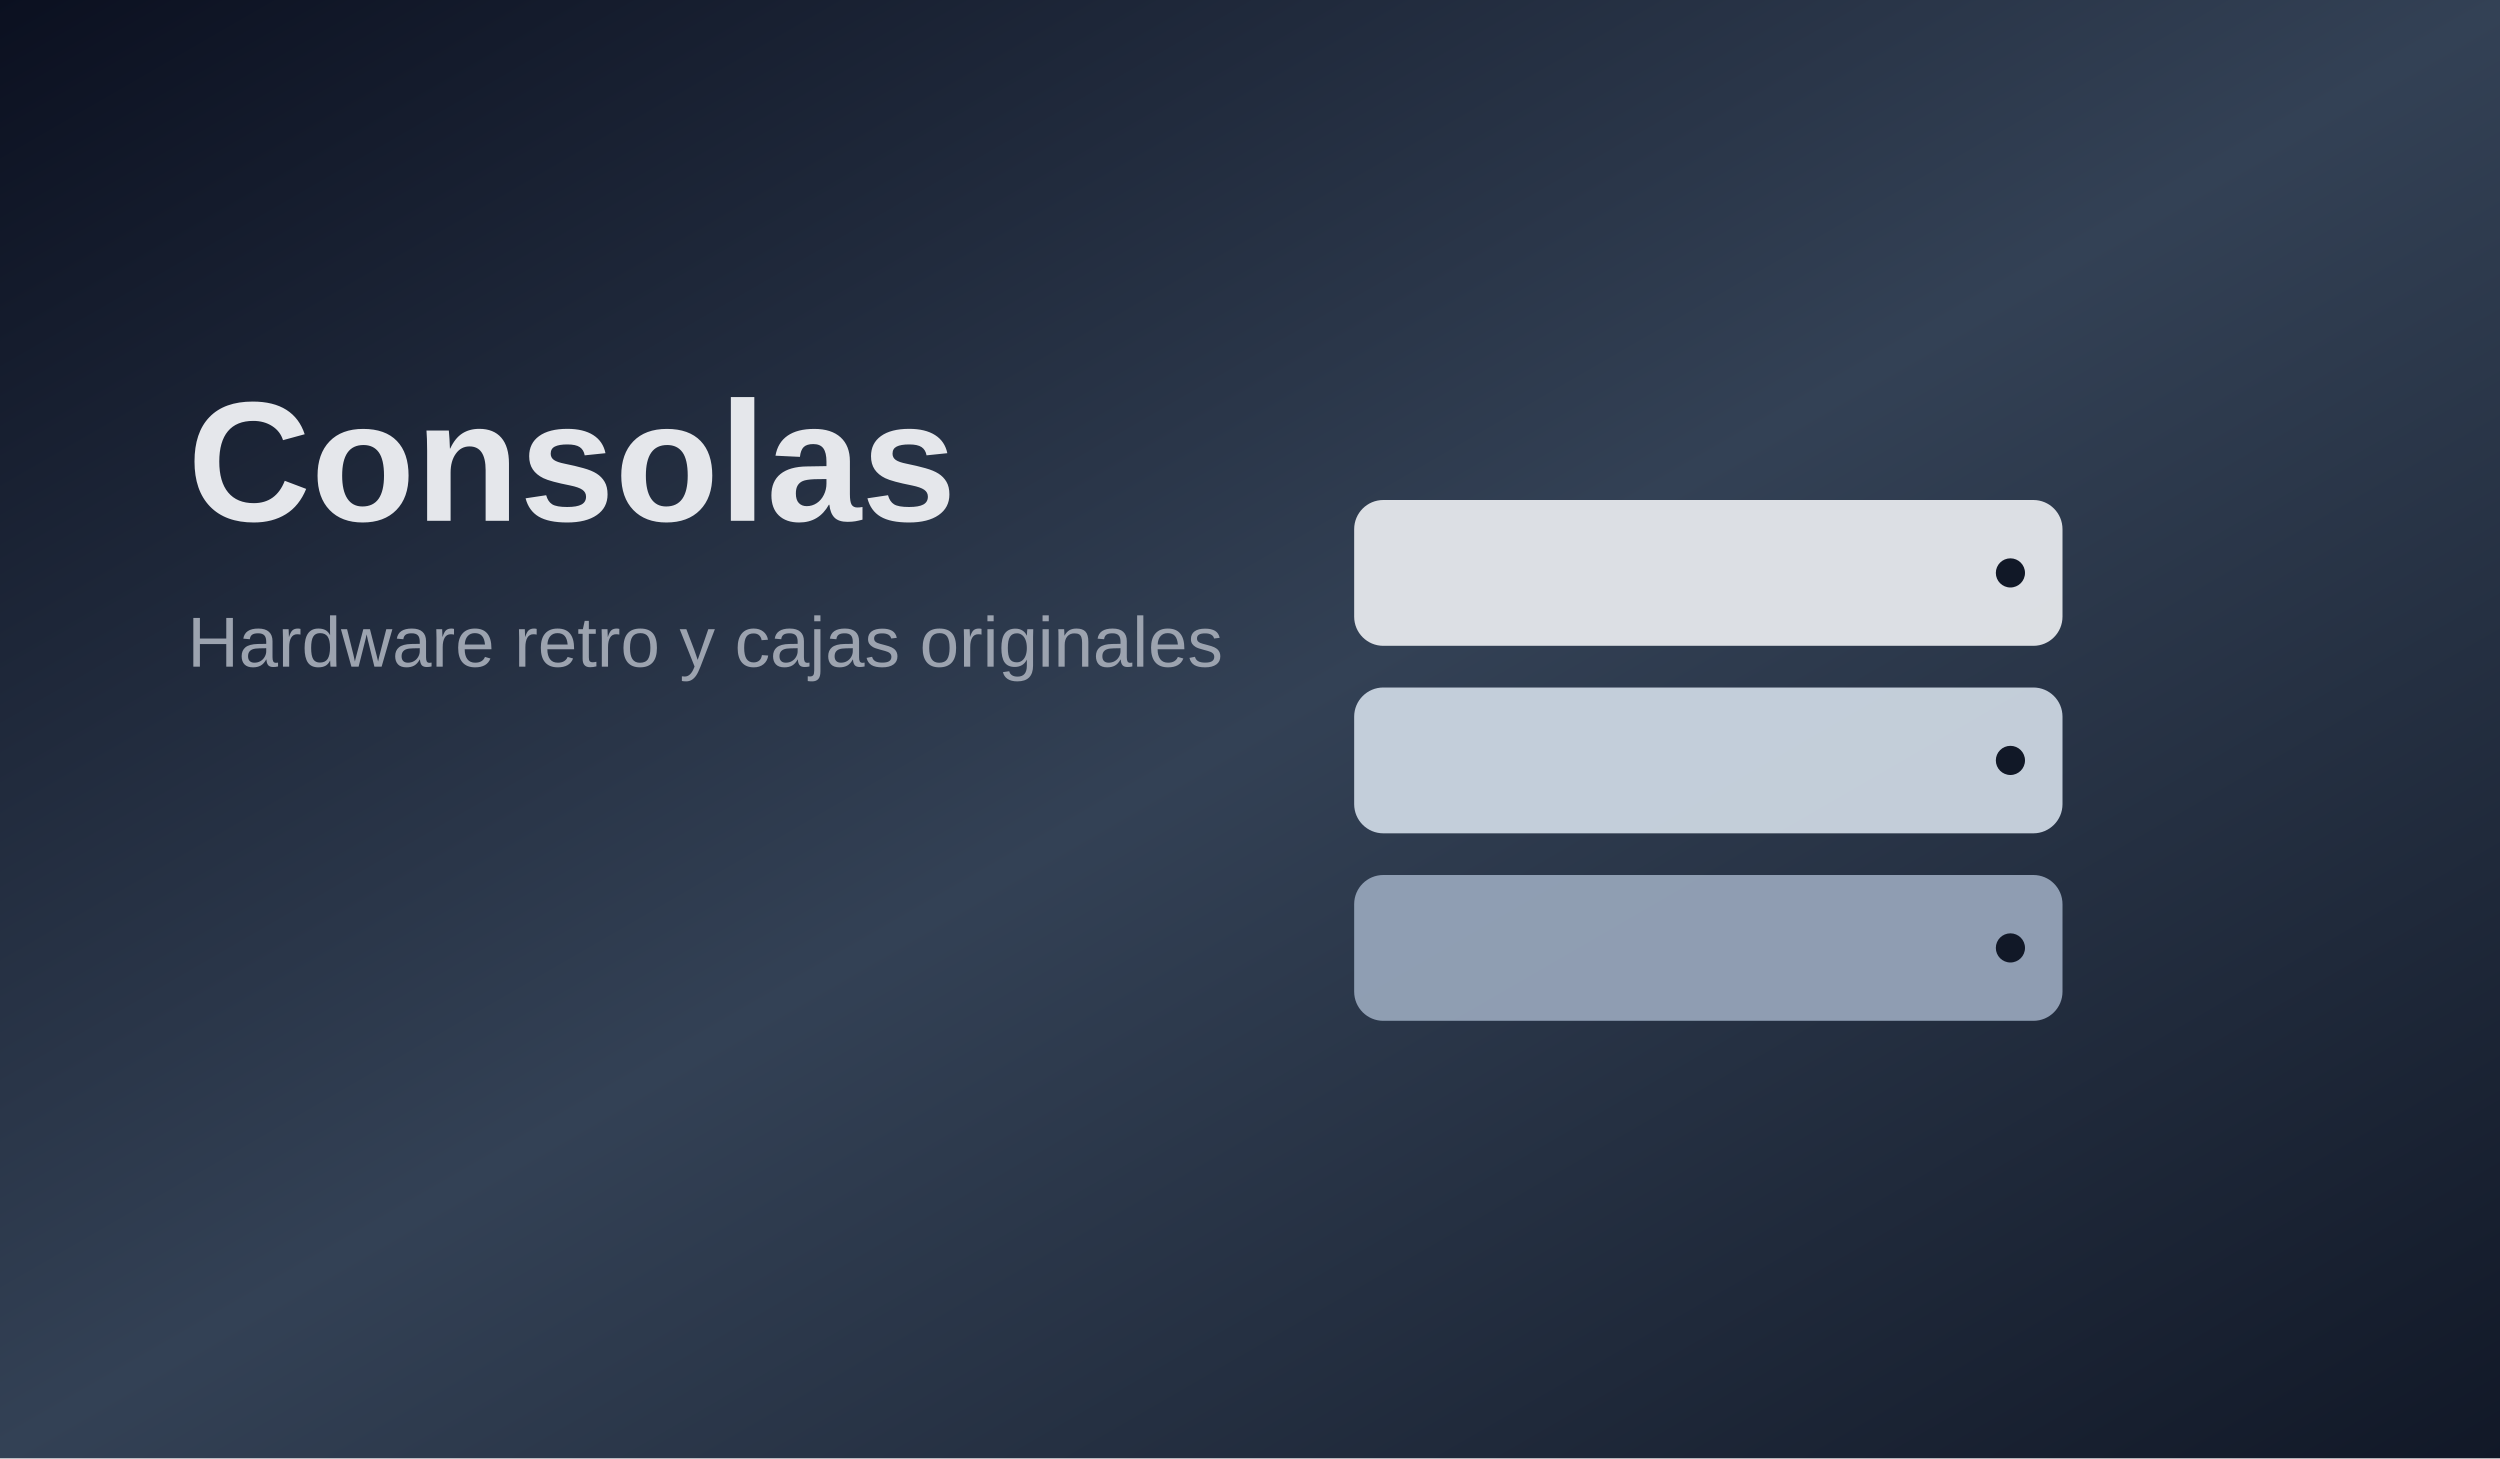
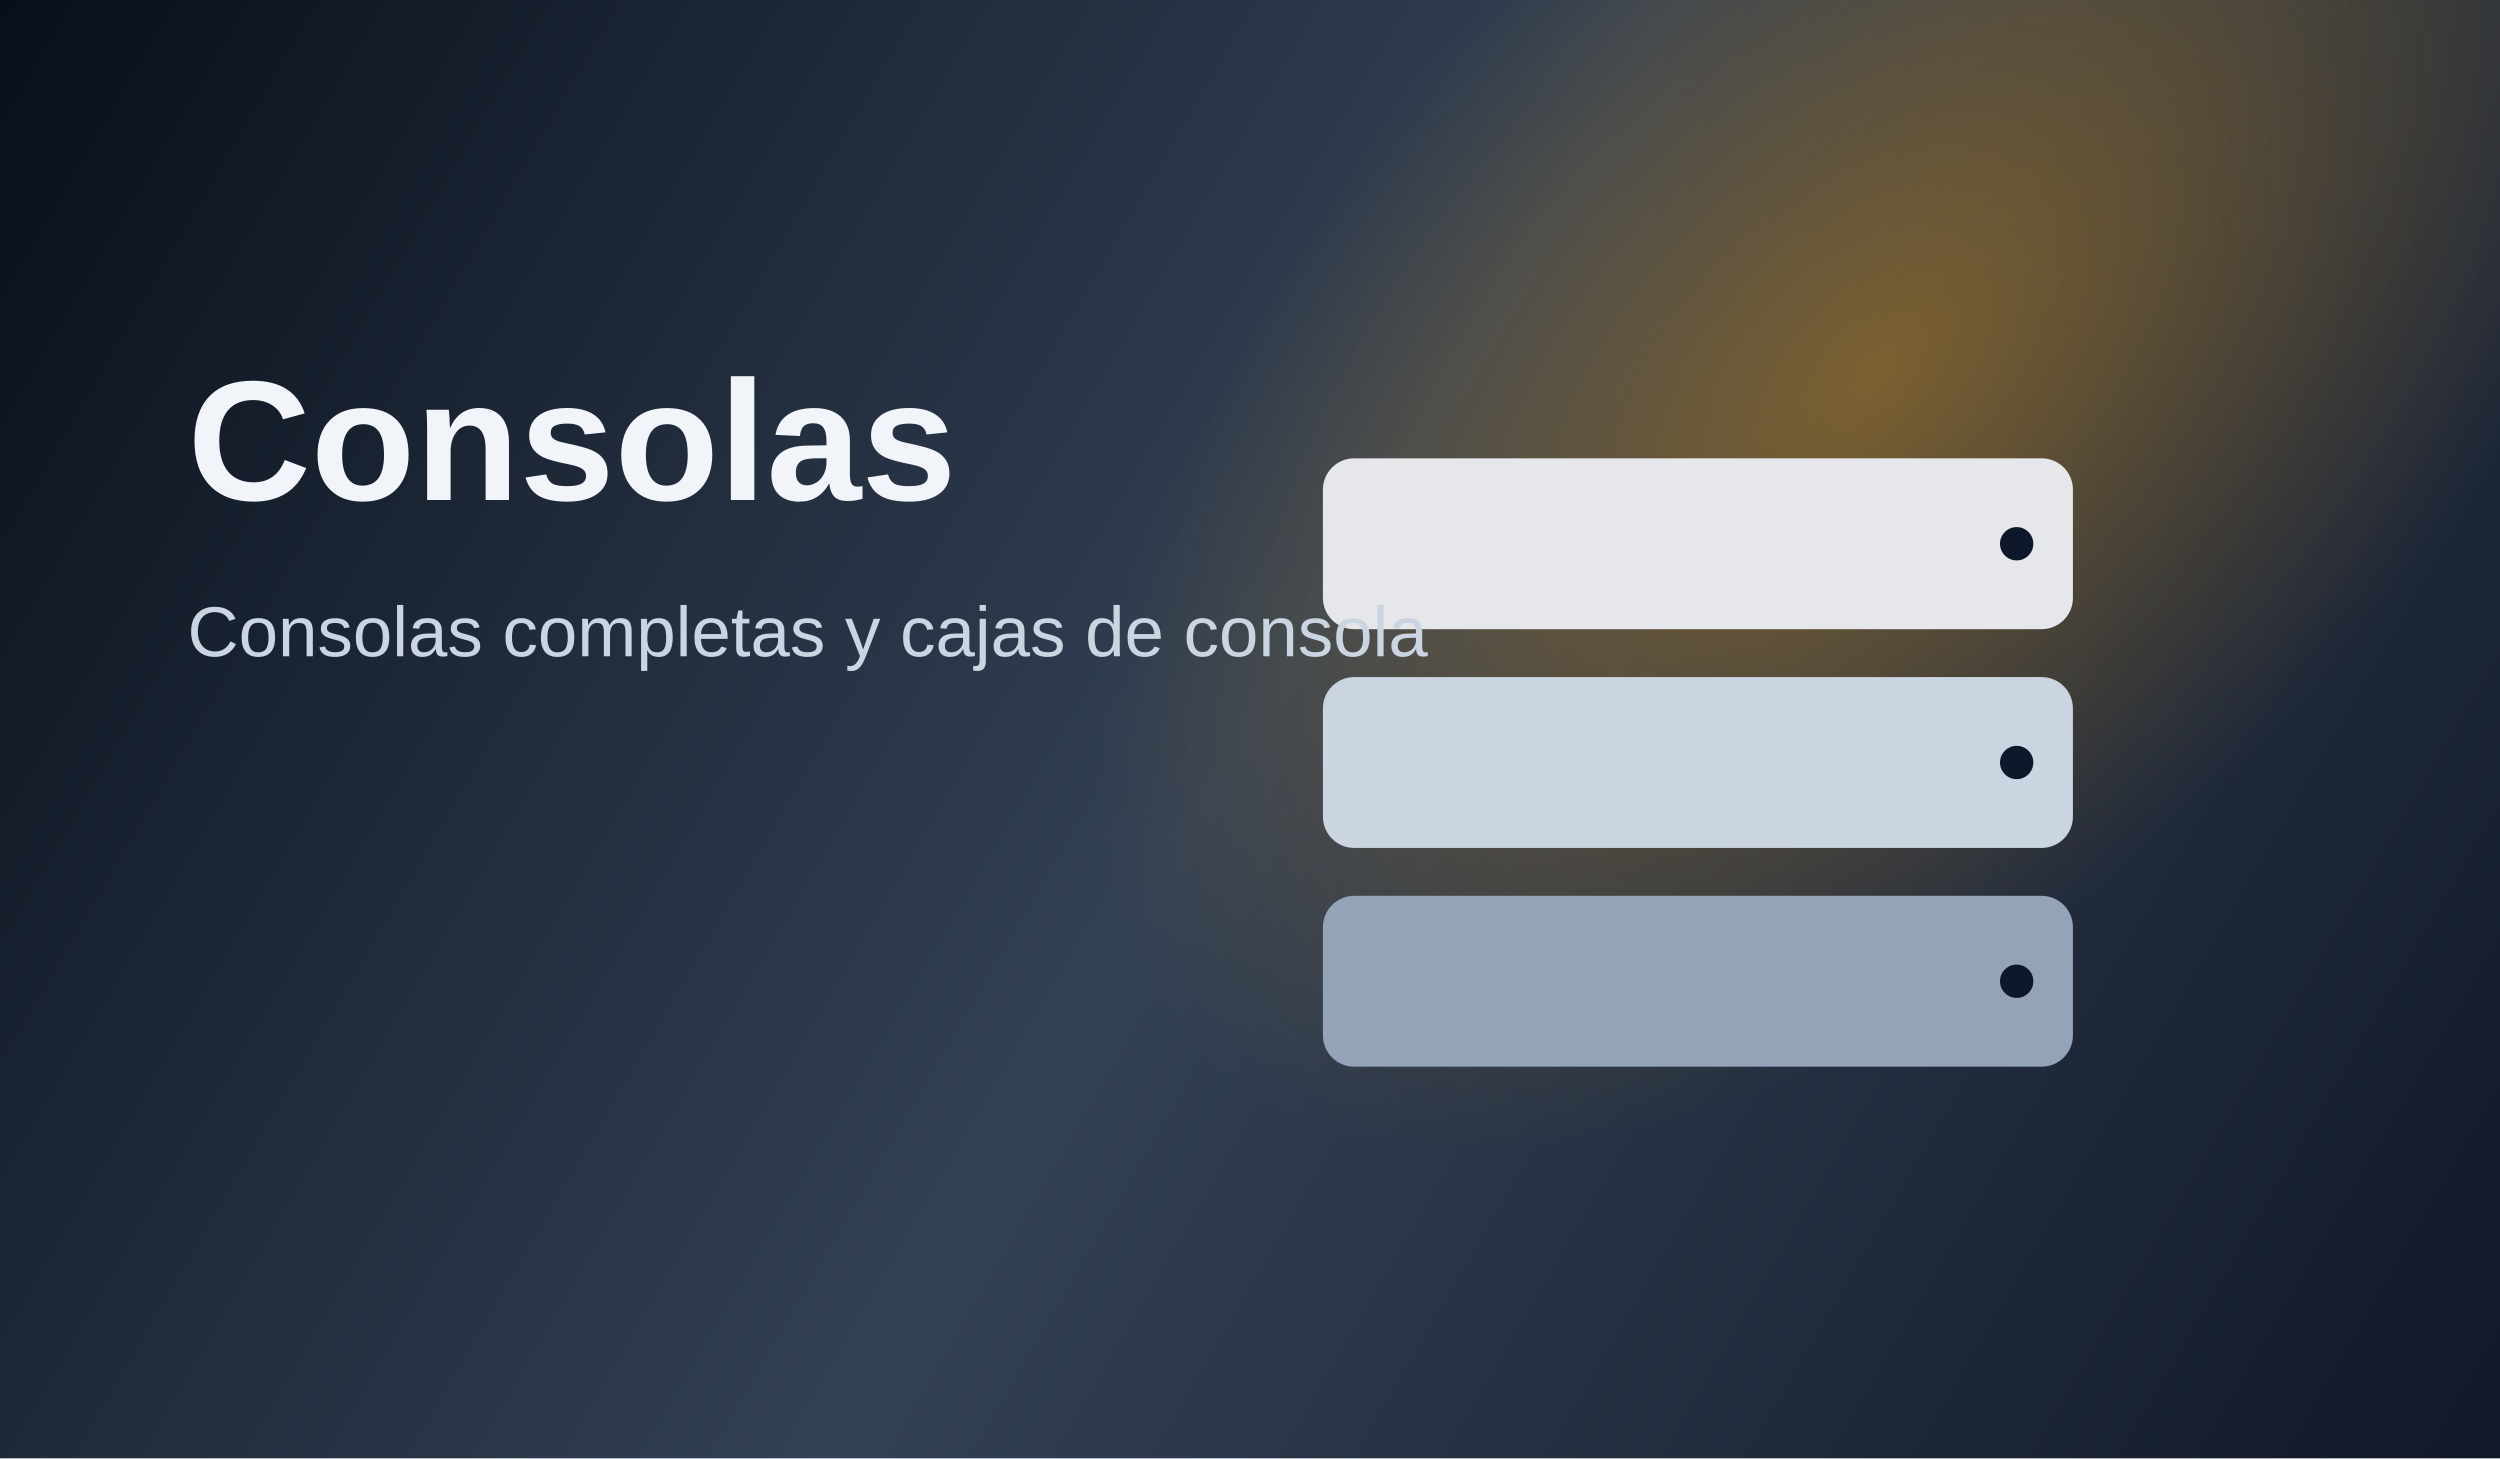
<svg xmlns="http://www.w3.org/2000/svg" width="1200" height="700" viewBox="0 0 1200 700" fill="none">
  <defs>
-     <linearGradient id="bg" x1="0" y1="0" x2="1" y2="1">
-       <stop offset="0%" stop-color="#0b1020" />
-       <stop offset="50%" stop-color="#334155" />
-       <stop offset="100%" stop-color="#111827" />
+     <linearGradient id="bgConsole" x1="0" y1="0" x2="1200" y2="700" gradientUnits="userSpaceOnUse">
+       <stop stop-color="#090F1A" />
+       <stop offset="0.5" stop-color="#334155" />
+       <stop offset="1" stop-color="#111827" />
    </linearGradient>
-     <radialGradient id="glow" cx="0" cy="0" r="1" gradientTransform="translate(860 200) rotate(130) scale(430 250)">
-       <stop stop-color="#f59e0b" stop-opacity="0.38" />
-       <stop offset="1" stop-color="#f59e0b" stop-opacity="0" />
+     <radialGradient id="glowConsole" cx="0" cy="0" r="1" gradientUnits="userSpaceOnUse" gradientTransform="translate(900 180) rotate(135) scale(460 260)">
+       <stop stop-color="#F59E0B" stop-opacity="0.4" />
+       <stop offset="1" stop-color="#F59E0B" stop-opacity="0" />
    </radialGradient>
  </defs>
-   <rect width="1200" height="700" fill="url(#bg)" />
-   <rect width="1200" height="700" fill="url(#glow)" />
-   <rect x="650" y="240" width="340" height="70" rx="14" fill="#e5e7eb" opacity="0.95" />
-   <rect x="650" y="330" width="340" height="70" rx="14" fill="#cbd5e1" opacity="0.95" />
-   <rect x="650" y="420" width="340" height="70" rx="14" fill="#94a3b8" opacity="0.95" />
-   <circle cx="965" cy="275" r="7" fill="#111827" />
-   <circle cx="965" cy="365" r="7" fill="#111827" />
-   <circle cx="965" cy="455" r="7" fill="#111827" />
-   <text x="90" y="250" fill="#e5e7eb" font-family="Arial, Helvetica, sans-serif" font-size="82" font-weight="700">Consolas</text>
-   <text x="90" y="320" fill="#9ca3af" font-family="Arial, Helvetica, sans-serif" font-size="34">Hardware retro y cajas originales</text>
+   <rect width="1200" height="700" fill="url(#bgConsole)" />
+   <rect width="1200" height="700" fill="url(#glowConsole)" />
+   <rect x="635" y="220" width="360" height="82" rx="15" fill="#E5E7EB" />
+   <rect x="635" y="325" width="360" height="82" rx="15" fill="#CBD5E1" />
+   <rect x="635" y="430" width="360" height="82" rx="15" fill="#94A3B8" />
+   <circle cx="968" cy="261" r="8" fill="#0F172A" />
+   <circle cx="968" cy="366" r="8" fill="#0F172A" />
+   <circle cx="968" cy="471" r="8" fill="#0F172A" />
+   <text x="90" y="240" fill="#F1F5F9" font-family="Arial, Helvetica, sans-serif" font-size="82" font-weight="700">Consolas</text>
+   <text x="90" y="315" fill="#CBD5E1" font-family="Arial, Helvetica, sans-serif" font-size="34">Consolas completas y cajas de consola</text>
</svg>
